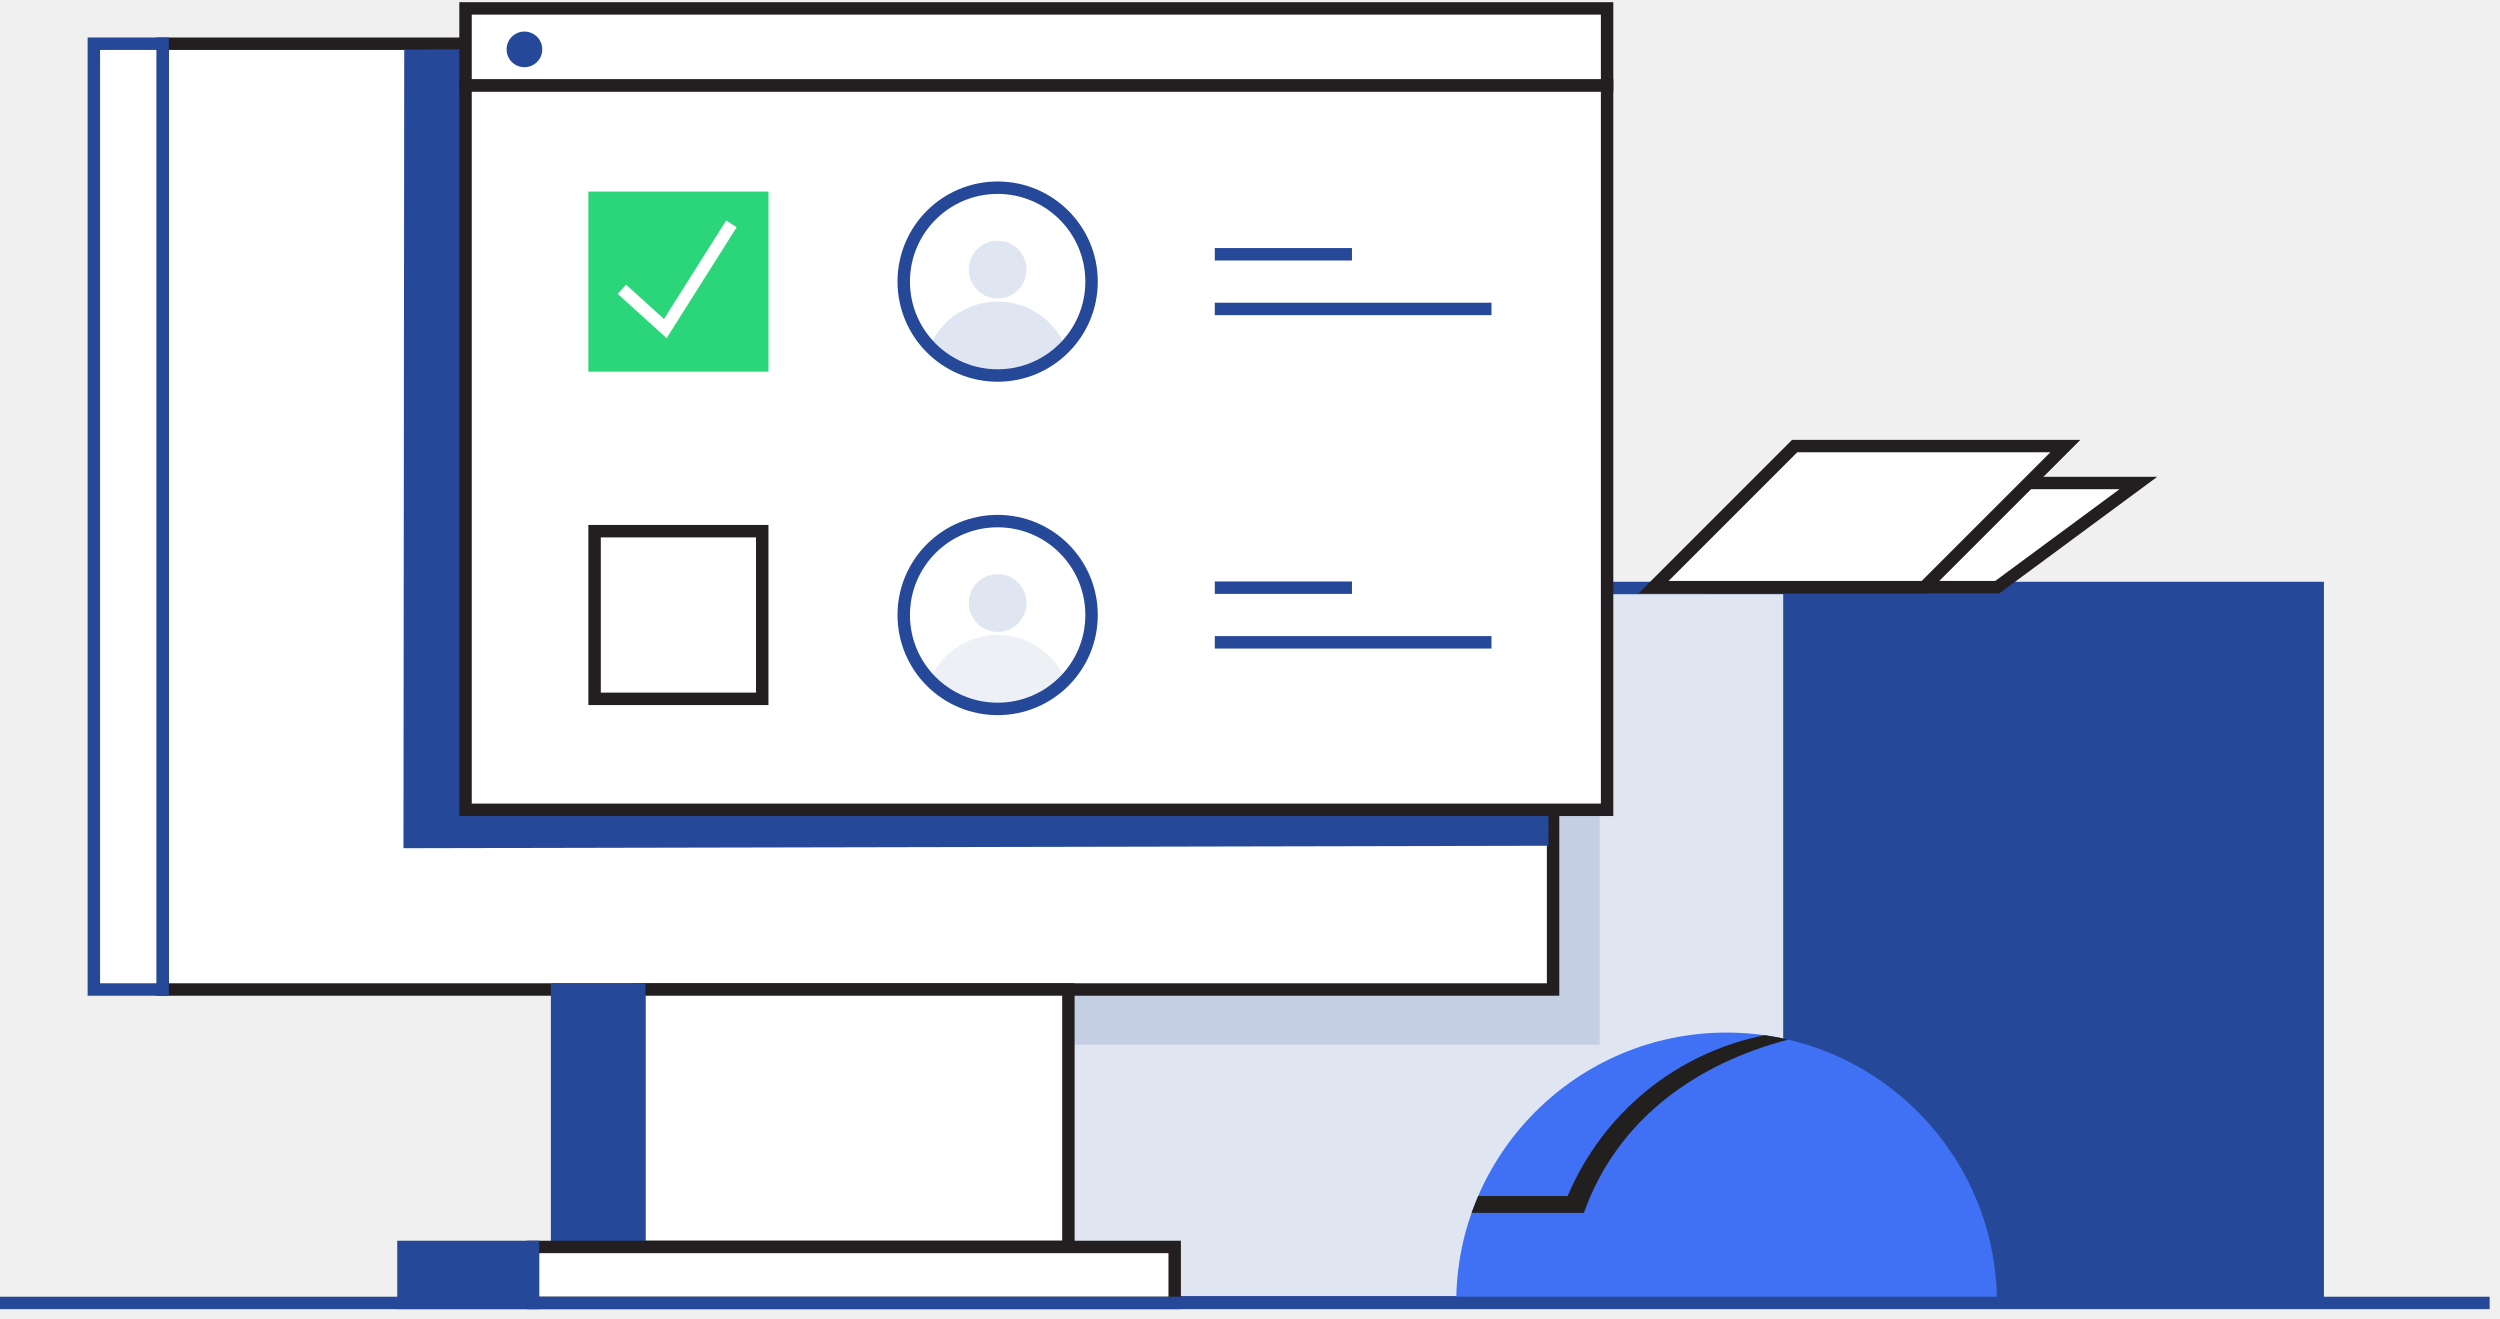
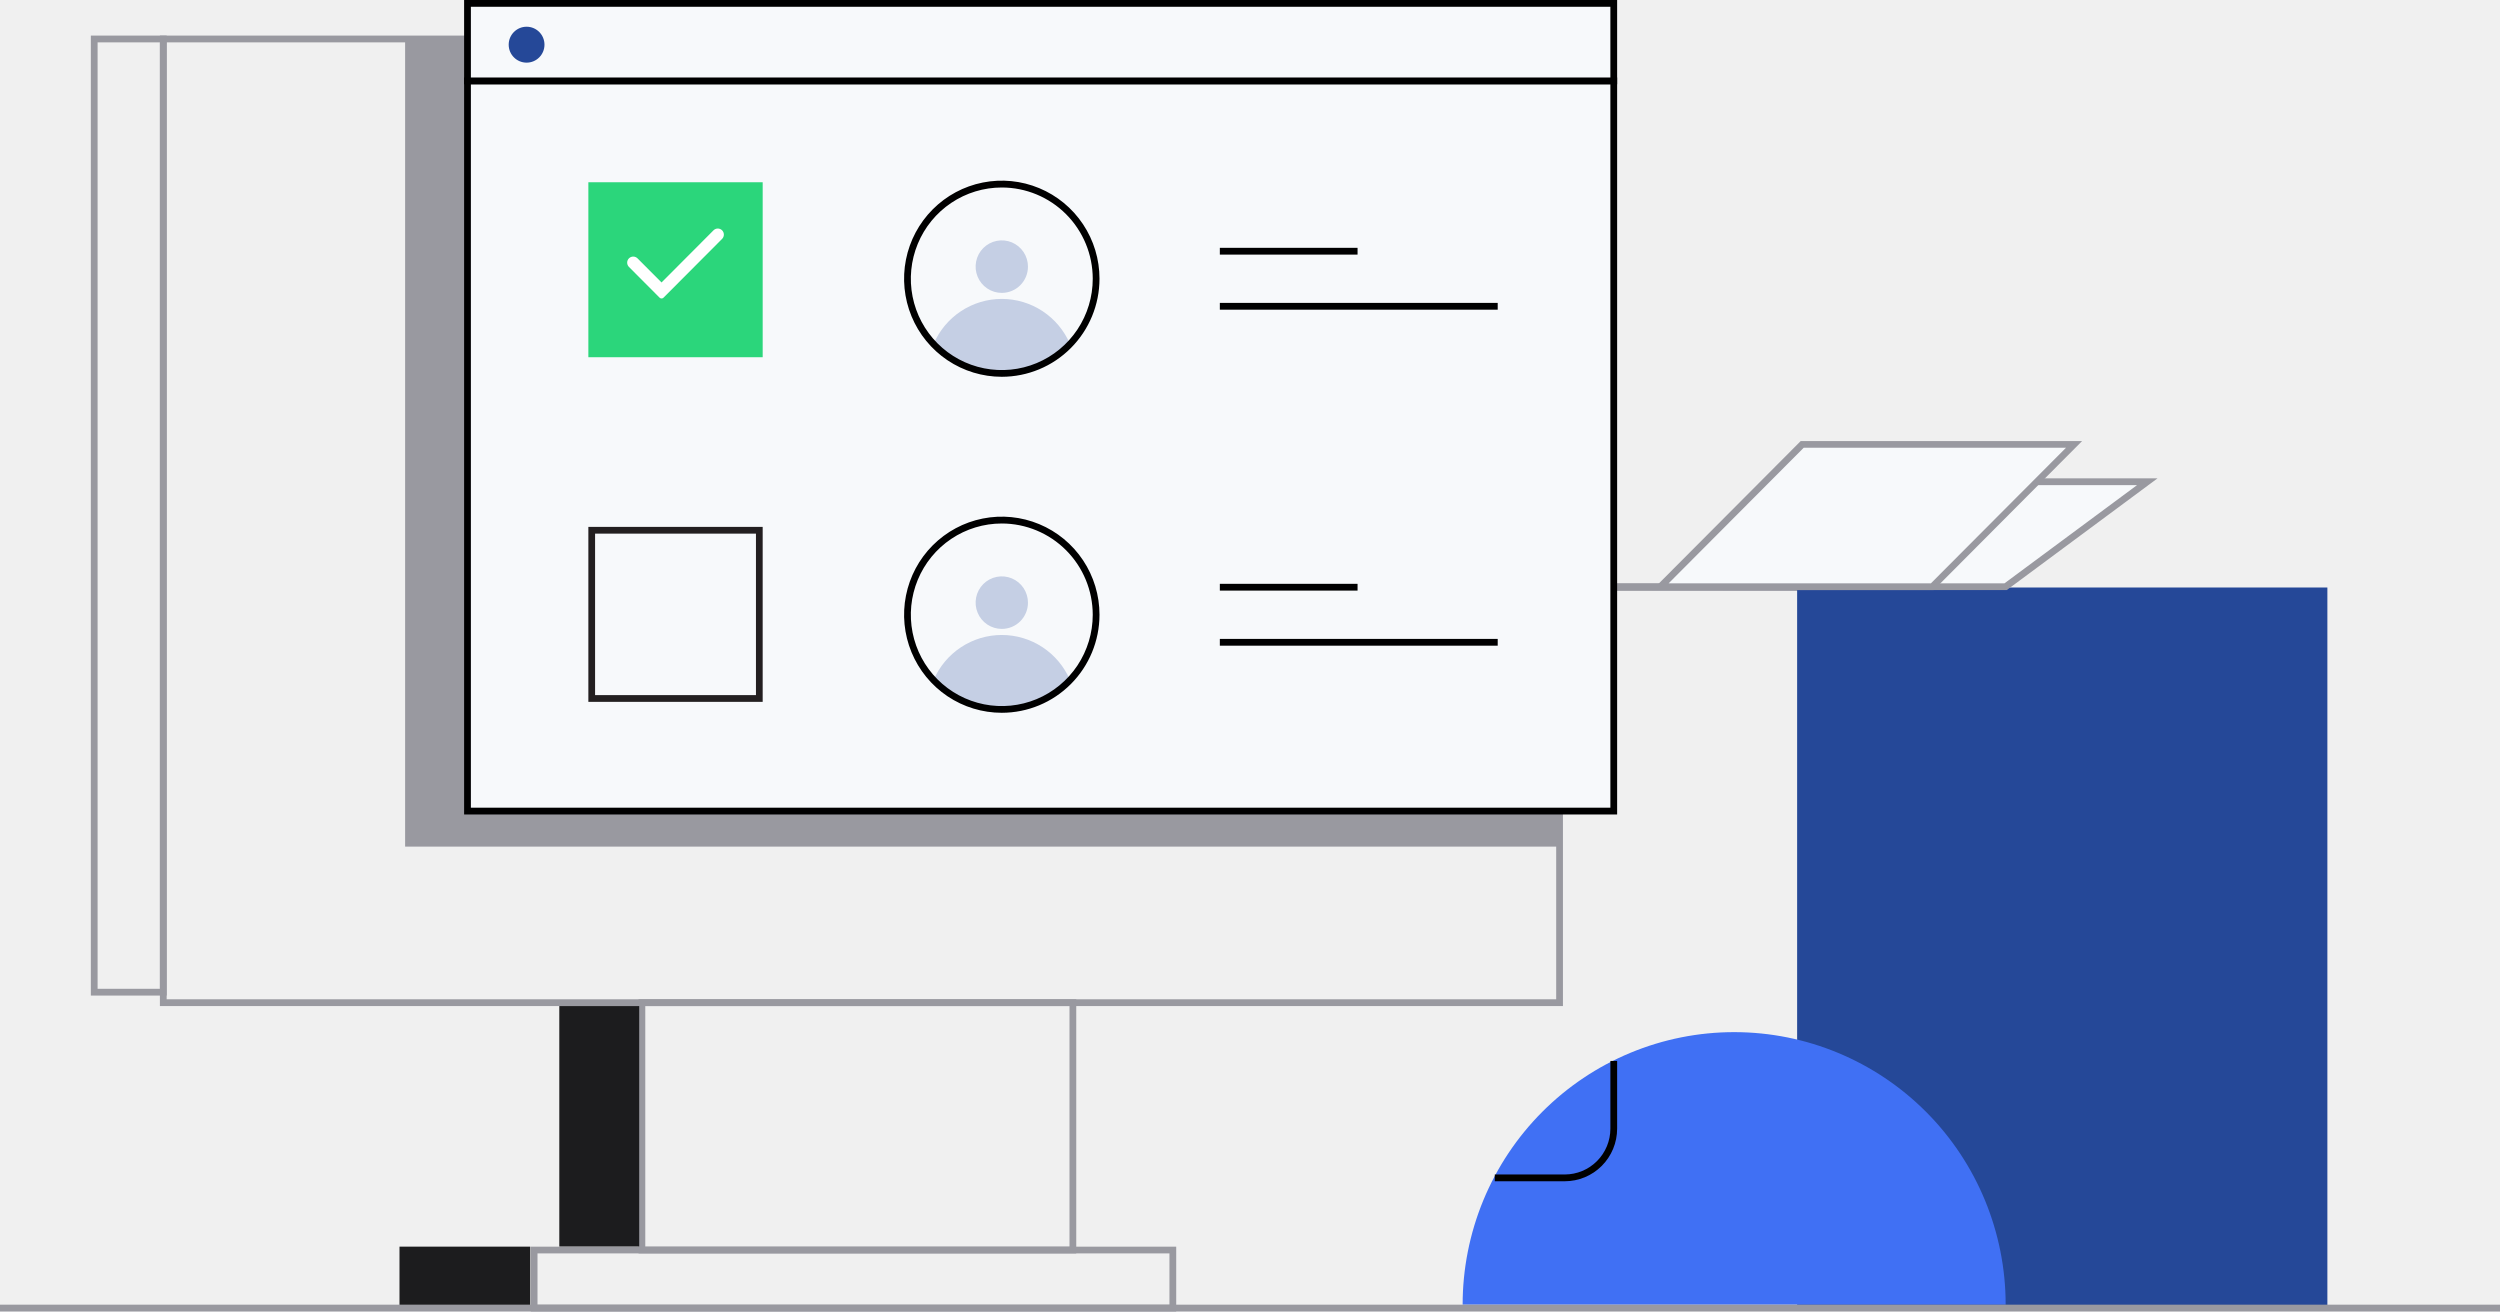
- <svg xmlns="http://www.w3.org/2000/svg" width="201px" height="106px" viewBox="0 0 201 106" version="1.1">
-   <g id="🌟-5.0-Delegates" stroke="none" stroke-width="1" fill="none" fill-rule="evenodd">
-     <g id="5.3.5-First-Voting---Failed" transform="translate(-583, -190)">
-       <g id="voting-failed" transform="translate(583, 190)">
-         <polygon id="Fill-1" fill="#DFE6F2" points="81.684 104.704 143.889 104.704 143.889 47.273 81.684 47.273" />
-         <g id="Group-5" transform="translate(81.56652, 46.84803)" stroke="#254898">
-           <polygon id="Stroke-2" points="0.118 57.856 62.323 57.856 62.323 0.425 0.118 0.425" />
-           <polygon id="Stroke-4" fill="#254898" points="62.323 57.856 104.777 57.856 104.777 0.425 62.323 0.425" />
-         </g>
-         <polygon id="Fill-6" fill="#FFFFFF" points="150.16 38.834 138.817 47.207 160.582 47.207 171.925 38.834" />
-         <polygon id="Stroke-7" stroke="#231F20" points="150.16 38.834 138.817 47.207 160.582 47.207 171.925 38.834" />
-         <polygon id="Fill-8" fill="#FFFFFF" points="144.29 35.864 132.948 47.207 154.713 47.207 166.056 35.864" />
-         <polygon id="Stroke-9" stroke="#231F20" points="144.29 35.864 132.948 47.207 154.713 47.207 166.056 35.864" />
-         <polygon id="Fill-10" fill="#C5CFE4" points="128.608 83.992 85.9 83.992 85.9 79.556 124.868 79.556 124.868 47.273 128.608 47.273" />
-         <polygon id="Fill-11" fill="#FFFFFF" points="13.074 79.556 124.868 79.556 124.868 3.515 13.074 3.515" />
-         <polygon id="Stroke-12" stroke="#231F20" points="13.074 79.556 124.868 79.556 124.868 3.515 13.074 3.515" />
-         <polygon id="Fill-13" fill="#ffffff" points="7.545 79.556 13.074 79.556 13.074 3.515 7.545 3.515" />
-         <polygon id="Stroke-14" stroke="#254898" points="7.545 79.556 13.074 79.556 13.074 3.515 7.545 3.515" />
-         <polygon id="Fill-15" fill="#FFFFFF" points="51.394 100.254 85.899 100.254 85.899 79.556 51.394 79.556" />
-         <polygon id="Stroke-16" stroke="#231F20" points="51.394 100.254 85.899 100.254 85.899 79.556 51.394 79.556" />
-         <polygon id="Fill-17" fill="#254898" points="44.791 100.254 51.394 100.254 51.394 79.556 44.791 79.556" />
-         <polygon id="Stroke-18" stroke="#254898" points="44.791 100.254 51.394 100.254 51.394 79.556 44.791 79.556" />
-         <polygon id="Fill-19" fill="#FFFFFF" points="42.849 104.756 94.445 104.756 94.445 100.254 42.849 100.254" />
-         <polygon id="Stroke-20" stroke="#231F20" points="42.849 104.756 94.445 104.756 94.445 100.254 42.849 100.254" />
-         <polygon id="Fill-22" fill="#254898" points="32.439 104.756 42.849 104.756 42.849 100.254 32.439 100.254" />
-         <polygon id="Stroke-23" stroke="#254898" points="32.439 104.756 42.849 104.756 42.849 100.254 32.439 100.254" />
-         <polygon id="Fill-25" fill="#254898" points="32.439 68.196 124.5 68 124.561 3.804 32.5 4" />
-         <polygon id="Fill-26" fill="#FFFFFF" points="37.429 65.109 129.21 65.109 129.21 6.86 37.429 6.86" />
-         <polygon id="Stroke-27" stroke="#231F20" points="37.429 65.109 129.21 65.109 129.21 6.86 37.429 6.86" />
-         <polygon id="Fill-28" fill="#FFFFFF" points="37.429 6.86 129.21 6.86 129.21 0.676 37.429 0.676" />
-         <g id="Group-52" transform="translate(0, 0.431717)">
-           <polygon id="Stroke-29" stroke="#231F20" points="37.429 6.428 129.21 6.428 129.21 0.244 37.429 0.244" />
-           <path d="M43.597,3.539 C43.597,4.331 42.955,4.972 42.164,4.972 C41.372,4.972 40.73,4.331 40.73,3.539 C40.73,2.747 41.372,2.105 42.164,2.105 C42.955,2.105 43.597,2.747 43.597,3.539" id="Fill-31" fill="#254898" />
-           <polygon id="Stroke-33" stroke="#2BD67B" fill="#2BD67B" points="47.805 28.949 61.284 28.949 61.284 15.469 47.805 15.469" />
-           <polygon id="Stroke-35" stroke="#231F20" points="47.805 55.755 61.284 55.755 61.284 42.275 47.805 42.275" />
-           <polyline id="Stroke-36" stroke="#FFFFFF" points="50 22.826 53.49 25.986 58.806 17.568" />
-           <path d="M80.21,29.76 C78.061,29.76 76.123,28.86 74.748,27.419 C75.657,25.301 77.76,23.818 80.21,23.818 C82.66,23.818 84.763,25.301 85.672,27.419 C84.297,28.86 82.36,29.76 80.21,29.76" id="Fill-37" fill="#DFE6F2" />
-           <path d="M72.66,22.209 C72.66,26.379 76.04,29.76 80.21,29.76 C84.38,29.76 87.761,26.379 87.761,22.209 C87.761,18.039 84.38,14.659 80.21,14.659 C76.04,14.659 72.66,18.039 72.66,22.209 Z" id="Stroke-38" stroke="#254898" />
-           <path d="M78.388,21.246 C78.388,22.252 79.204,23.068 80.21,23.068 C81.217,23.068 82.033,22.252 82.033,21.246 C82.033,20.24 81.217,19.423 80.21,19.423 C79.204,19.423 78.388,20.24 78.388,21.246" id="Fill-39" fill="#DFE6F2" />
-           <path d="M78.388,21.246 C78.388,22.252 79.204,23.068 80.21,23.068 C81.217,23.068 82.033,22.252 82.033,21.246 C82.033,20.24 81.217,19.423 80.21,19.423 C79.204,19.423 78.388,20.24 78.388,21.246 Z" id="Stroke-40" stroke="#DFE6F2" />
-           <path d="M80.21,56.565 C78.061,56.565 76.123,55.666 74.748,54.225 C75.657,52.107 77.76,50.624 80.21,50.624 C82.66,50.624 84.763,52.107 85.672,54.225 C84.297,55.666 82.36,56.565 80.21,56.565" id="Fill-41" fill="#EDF0F5" />
-           <path d="M72.66,49.015 C72.66,53.185 76.04,56.565 80.21,56.565 C84.38,56.565 87.761,53.185 87.761,49.015 C87.761,44.845 84.38,41.464 80.21,41.464 C76.04,41.464 72.66,44.845 72.66,49.015 Z" id="Stroke-42" stroke="#254898" />
-           <path d="M78.388,48.052 C78.388,49.058 79.204,49.874 80.21,49.874 C81.217,49.874 82.033,49.058 82.033,48.052 C82.033,47.045 81.217,46.229 80.21,46.229 C79.204,46.229 78.388,47.045 78.388,48.052" id="Fill-43" fill="#DFE6F2" />
-           <path d="M78.388,48.052 C78.388,49.058 79.204,49.874 80.21,49.874 C81.217,49.874 82.033,49.058 82.033,48.052 C82.033,47.045 81.217,46.229 80.21,46.229 C79.204,46.229 78.388,47.045 78.388,48.052 Z" id="Stroke-44" stroke="#DFE6F2" />
-           <path d="M97.669,20.012 L108.697,20.012" id="Stroke-45" stroke="#254898" />
-           <path d="M97.669,24.406 L119.915,24.406" id="Stroke-46" stroke="#254898" />
-           <path d="M97.669,46.818 L108.697,46.818" id="Stroke-47" stroke="#254898" />
-           <path d="M97.669,51.212 L119.915,51.212" id="Stroke-48" stroke="#254898" />
-           <path d="M138.817,82.587 C126.812,82.587 117.08,92.319 117.08,104.324 L160.554,104.324 C160.554,92.319 150.823,82.587 138.817,82.587" id="Fill-49" fill="#4070F4" />
-           <path d="M127.745,96.041 L127.341,97.081 L118.31,97.081 L118.845,95.729 L126.036,95.729 C128.886,89.029 134.758,84.228 141.867,82.799 C142.113,82.822 143.046,82.982 143.767,83.153 C136.5,85.068 130.564,89.29 127.745,96.041 Z" id="Fill-50" fill="#221F1F" />
-           <path d="M-9.01287558e-05,104.324 L200.167,104.324" id="Stroke-51" stroke="#254898" />
-         </g>
-       </g>
-     </g>
+ <svg xmlns="http://www.w3.org/2000/svg" width="183" height="96" viewBox="0 0 183 96" fill="none">
+   <g clip-path="url(#clip0)">
+     <path d="M117.394 43.253H131.797V42.692H117.505L117.394 43.253Z" fill="#9999A0" />
+     <path d="M170.364 43.005H131.55V95.702H170.364V43.005Z" fill="#254898" />
+     <path d="M137.281 35.264L126.911 42.943H146.81L157.18 35.264H137.281Z" fill="#F7F9FB" />
+     <path d="M146.893 43.195H126.161L137.203 35.016H157.93L146.893 43.195ZM127.665 42.699H146.728L156.43 35.512H137.363L127.665 42.699Z" fill="#9999A0" />
+     <path d="M131.917 32.535L121.547 42.943H141.442L151.816 32.535H131.917Z" fill="#F7F9FB" />
+     <path d="M141.545 43.195H120.945L131.81 32.287H152.409L141.545 43.195ZM122.144 42.699H141.343L151.231 32.775H132.032L122.144 42.699Z" fill="#9999A0" />
+     <path d="M114.407 73.644H11.705V2.605H114.407V73.644ZM12.199 73.147H113.913V3.101H12.199V73.147Z" fill="#9999A0" />
+     <path d="M114.156 2.853H29.655V61.972H114.156V2.853Z" fill="#9999A0" />
+     <path d="M12.199 72.876H6.65V2.605H12.199V72.876ZM7.144 72.38H11.705V3.101H7.144V72.38Z" fill="#9999A0" />
+     <path d="M78.782 91.75H46.741V73.147L78.782 73.147V91.75ZM47.235 91.254H78.287V73.644L47.235 73.644V91.254Z" fill="#9999A0" />
+     <path d="M40.941 91.254H46.789V73.644H40.941V91.254Z" fill="#1C1C1E" />
+     <path d="M86.099 96L38.851 96V91.254H86.099V96ZM39.346 95.504L85.604 95.504V91.751L39.346 91.751V95.504Z" fill="#9999A0" />
+     <path d="M38.814 91.254H29.243V95.524H38.814V91.254Z" fill="#1C1C1E" />
+     <path d="M118.131 5.921H34.22V59.371H118.131V5.921Z" fill="#F7F9FB" />
+     <path d="M118.374 59.62H33.973V5.673H118.374V59.62ZM34.468 59.123H117.88V6.17H34.468V59.123Z" fill="black" />
+     <path d="M118.131 0.248H34.22V5.921H118.131V0.248Z" fill="#F7F9FB" />
+     <path d="M118.374 6.17H33.973V0H118.374V6.17ZM34.468 5.673H117.88V0.496H34.468V5.673Z" fill="black" />
+     <path d="M38.546 4.586C39.27 4.586 39.856 3.997 39.856 3.271C39.856 2.545 39.27 1.956 38.546 1.956C37.823 1.956 37.236 2.545 37.236 3.271C37.236 3.997 37.823 4.586 38.546 4.586Z" fill="#254898" />
+     <path d="M55.828 51.376H43.068V38.568H55.828V51.376ZM43.56 50.882H55.336V39.062H43.56V50.882Z" fill="#231F20" />
+     <path d="M73.331 27.333C72.397 27.334 71.472 27.143 70.614 26.774C69.755 26.404 68.981 25.863 68.338 25.183C68.757 24.202 69.454 23.367 70.341 22.78C71.229 22.193 72.268 21.88 73.331 21.88C74.394 21.88 75.433 22.193 76.321 22.78C77.209 23.367 77.905 24.202 78.324 25.183C77.681 25.863 76.907 26.404 76.048 26.774C75.19 27.143 74.265 27.334 73.331 27.333Z" fill="#C5CFE4" />
+     <path d="M73.331 27.581C71.916 27.581 70.534 27.16 69.357 26.371C68.181 25.582 67.264 24.461 66.723 23.15C66.182 21.838 66.04 20.395 66.316 19.002C66.592 17.61 67.273 16.331 68.274 15.327C69.274 14.323 70.548 13.639 71.936 13.362C73.323 13.085 74.761 13.227 76.068 13.771C77.375 14.314 78.492 15.234 79.278 16.415C80.064 17.595 80.483 18.983 80.483 20.403C80.482 22.306 79.728 24.131 78.387 25.477C77.046 26.823 75.228 27.58 73.331 27.581ZM73.331 13.725C72.014 13.725 70.727 14.117 69.632 14.851C68.537 15.585 67.683 16.629 67.18 17.851C66.676 19.072 66.544 20.416 66.801 21.712C67.059 23.008 67.693 24.199 68.625 25.133C69.556 26.068 70.743 26.704 72.035 26.961C73.326 27.218 74.665 27.086 75.882 26.579C77.098 26.073 78.138 25.216 78.869 24.116C79.6 23.017 79.99 21.724 79.989 20.403C79.988 18.631 79.286 16.933 78.037 15.68C76.789 14.428 75.096 13.725 73.331 13.725Z" fill="black" />
+     <path d="M73.331 21.188C74.25 21.188 74.996 20.44 74.996 19.518C74.996 18.595 74.25 17.847 73.331 17.847C72.412 17.847 71.667 18.595 71.667 19.518C71.667 20.44 72.412 21.188 73.331 21.188Z" fill="#C5CFE4" />
+     <path d="M73.331 21.44C72.952 21.44 72.582 21.328 72.267 21.116C71.952 20.905 71.706 20.605 71.561 20.253C71.416 19.902 71.378 19.515 71.452 19.142C71.526 18.769 71.708 18.427 71.976 18.158C72.244 17.889 72.586 17.706 72.957 17.632C73.329 17.558 73.714 17.596 74.064 17.741C74.414 17.887 74.713 18.133 74.924 18.449C75.134 18.765 75.247 19.137 75.247 19.517C75.247 20.027 75.045 20.517 74.686 20.877C74.326 21.238 73.839 21.44 73.331 21.44ZM73.331 18.095C73.049 18.094 72.774 18.177 72.54 18.334C72.305 18.49 72.123 18.713 72.014 18.974C71.906 19.235 71.878 19.522 71.933 19.799C71.987 20.076 72.123 20.331 72.322 20.53C72.521 20.73 72.775 20.866 73.051 20.921C73.327 20.976 73.613 20.947 73.873 20.839C74.133 20.73 74.355 20.547 74.51 20.312C74.666 20.076 74.749 19.8 74.748 19.517C74.745 19.142 74.594 18.783 74.329 18.518C74.064 18.253 73.705 18.104 73.331 18.103V18.095Z" fill="#C5CFE4" />
+     <path d="M73.331 51.928C72.397 51.929 71.473 51.739 70.615 51.37C69.756 51.001 68.981 50.461 68.338 49.782C68.757 48.802 69.454 47.967 70.341 47.38C71.229 46.793 72.268 46.48 73.331 46.48C74.394 46.48 75.433 46.793 76.321 47.38C77.209 47.967 77.905 48.802 78.324 49.782C77.68 50.461 76.906 51.001 76.047 51.37C75.189 51.739 74.265 51.929 73.331 51.928Z" fill="#C5CFE4" />
+     <path d="M73.331 52.176C71.916 52.176 70.533 51.755 69.357 50.966C68.181 50.177 67.264 49.056 66.723 47.744C66.182 46.432 66.04 44.989 66.317 43.596C66.593 42.203 67.274 40.924 68.275 39.92C69.276 38.917 70.55 38.233 71.938 37.957C73.326 37.68 74.764 37.823 76.071 38.367C77.378 38.911 78.495 39.832 79.28 41.013C80.065 42.194 80.484 43.582 80.483 45.002C80.481 46.905 79.727 48.729 78.386 50.074C77.045 51.419 75.227 52.175 73.331 52.176ZM73.331 38.32C72.014 38.32 70.727 38.712 69.632 39.446C68.537 40.18 67.684 41.224 67.18 42.445C66.676 43.666 66.544 45.009 66.801 46.306C67.058 47.602 67.692 48.792 68.623 49.727C69.554 50.662 70.741 51.298 72.032 51.556C73.324 51.814 74.662 51.681 75.879 51.176C77.095 50.67 78.135 49.813 78.867 48.715C79.598 47.616 79.989 46.324 79.989 45.002C79.988 43.23 79.286 41.531 78.038 40.278C76.789 39.025 75.096 38.321 73.331 38.32Z" fill="black" />
+     <path d="M73.331 45.788C74.25 45.788 74.996 45.04 74.996 44.117C74.996 43.195 74.25 42.447 73.331 42.447C72.412 42.447 71.667 43.195 71.667 44.117C71.667 45.04 72.412 45.788 73.331 45.788Z" fill="#C5CFE4" />
+     <path d="M73.331 46.036C72.952 46.036 72.581 45.923 72.266 45.712C71.951 45.5 71.706 45.2 71.561 44.848C71.416 44.496 71.378 44.11 71.452 43.737C71.527 43.364 71.71 43.021 71.978 42.752C72.246 42.483 72.588 42.301 72.96 42.227C73.332 42.153 73.717 42.192 74.067 42.338C74.417 42.484 74.716 42.731 74.926 43.048C75.136 43.365 75.248 43.737 75.247 44.117C75.247 44.37 75.197 44.62 75.101 44.853C75.004 45.086 74.863 45.297 74.685 45.476C74.507 45.654 74.296 45.795 74.064 45.891C73.831 45.987 73.582 46.037 73.331 46.036ZM73.331 42.691C73.05 42.69 72.775 42.773 72.54 42.929C72.306 43.085 72.123 43.308 72.015 43.569C71.907 43.829 71.878 44.116 71.932 44.393C71.987 44.67 72.122 44.925 72.32 45.125C72.519 45.325 72.772 45.461 73.048 45.516C73.324 45.572 73.61 45.544 73.87 45.436C74.13 45.328 74.352 45.145 74.508 44.91C74.665 44.676 74.748 44.4 74.748 44.117C74.748 43.74 74.599 43.377 74.333 43.11C74.068 42.843 73.707 42.692 73.331 42.691Z" fill="#C5CFE4" />
+     <path d="M99.373 18.141H89.292V18.637H99.373V18.141Z" fill="black" />
+     <path d="M109.632 22.172H89.292V22.669H109.632V22.172Z" fill="black" />
+     <path d="M99.373 42.736H89.292V43.232H99.373V42.736Z" fill="black" />
+     <path d="M109.632 46.768H89.292V47.264H109.632V46.768Z" fill="black" />
+     <path d="M43.068 26.149H55.828V13.341L43.068 13.341V26.149Z" fill="#2BD67B" />
+     <path d="M126.952 75.552C124.341 75.551 121.755 76.065 119.343 77.067C116.93 78.069 114.738 79.538 112.891 81.39C111.044 83.243 109.579 85.442 108.579 87.863C107.58 90.284 107.065 92.879 107.065 95.5H146.814C146.814 90.212 144.722 85.14 140.998 81.399C137.273 77.659 132.221 75.555 126.952 75.552Z" fill="#4070F4" />
+     <path d="M114.543 86.468H109.418V85.972H114.543C115.428 85.971 116.276 85.618 116.901 84.99C117.527 84.362 117.879 83.511 117.88 82.623V77.661H118.374V82.623C118.373 83.642 117.969 84.62 117.251 85.341C116.533 86.062 115.559 86.467 114.543 86.468Z" fill="black" />
+     <path d="M183 95.504H0V96H183V95.504Z" fill="#9999A0" />
+     <path fill-rule="evenodd" clip-rule="evenodd" d="M52.858 16.859C53.03 17.032 53.03 17.312 52.858 17.486L48.567 21.792C48.489 21.87 48.362 21.87 48.284 21.792L46.038 19.538C45.866 19.365 45.866 19.085 46.038 18.912C46.212 18.738 46.494 18.738 46.667 18.912L48.425 20.676L52.229 16.859C52.402 16.685 52.684 16.685 52.858 16.859Z" fill="white" />
  </g>
+   <defs>
+     <clipPath id="clip0">
+       <rect width="183" height="96" fill="white" />
+     </clipPath>
+   </defs>
</svg>
